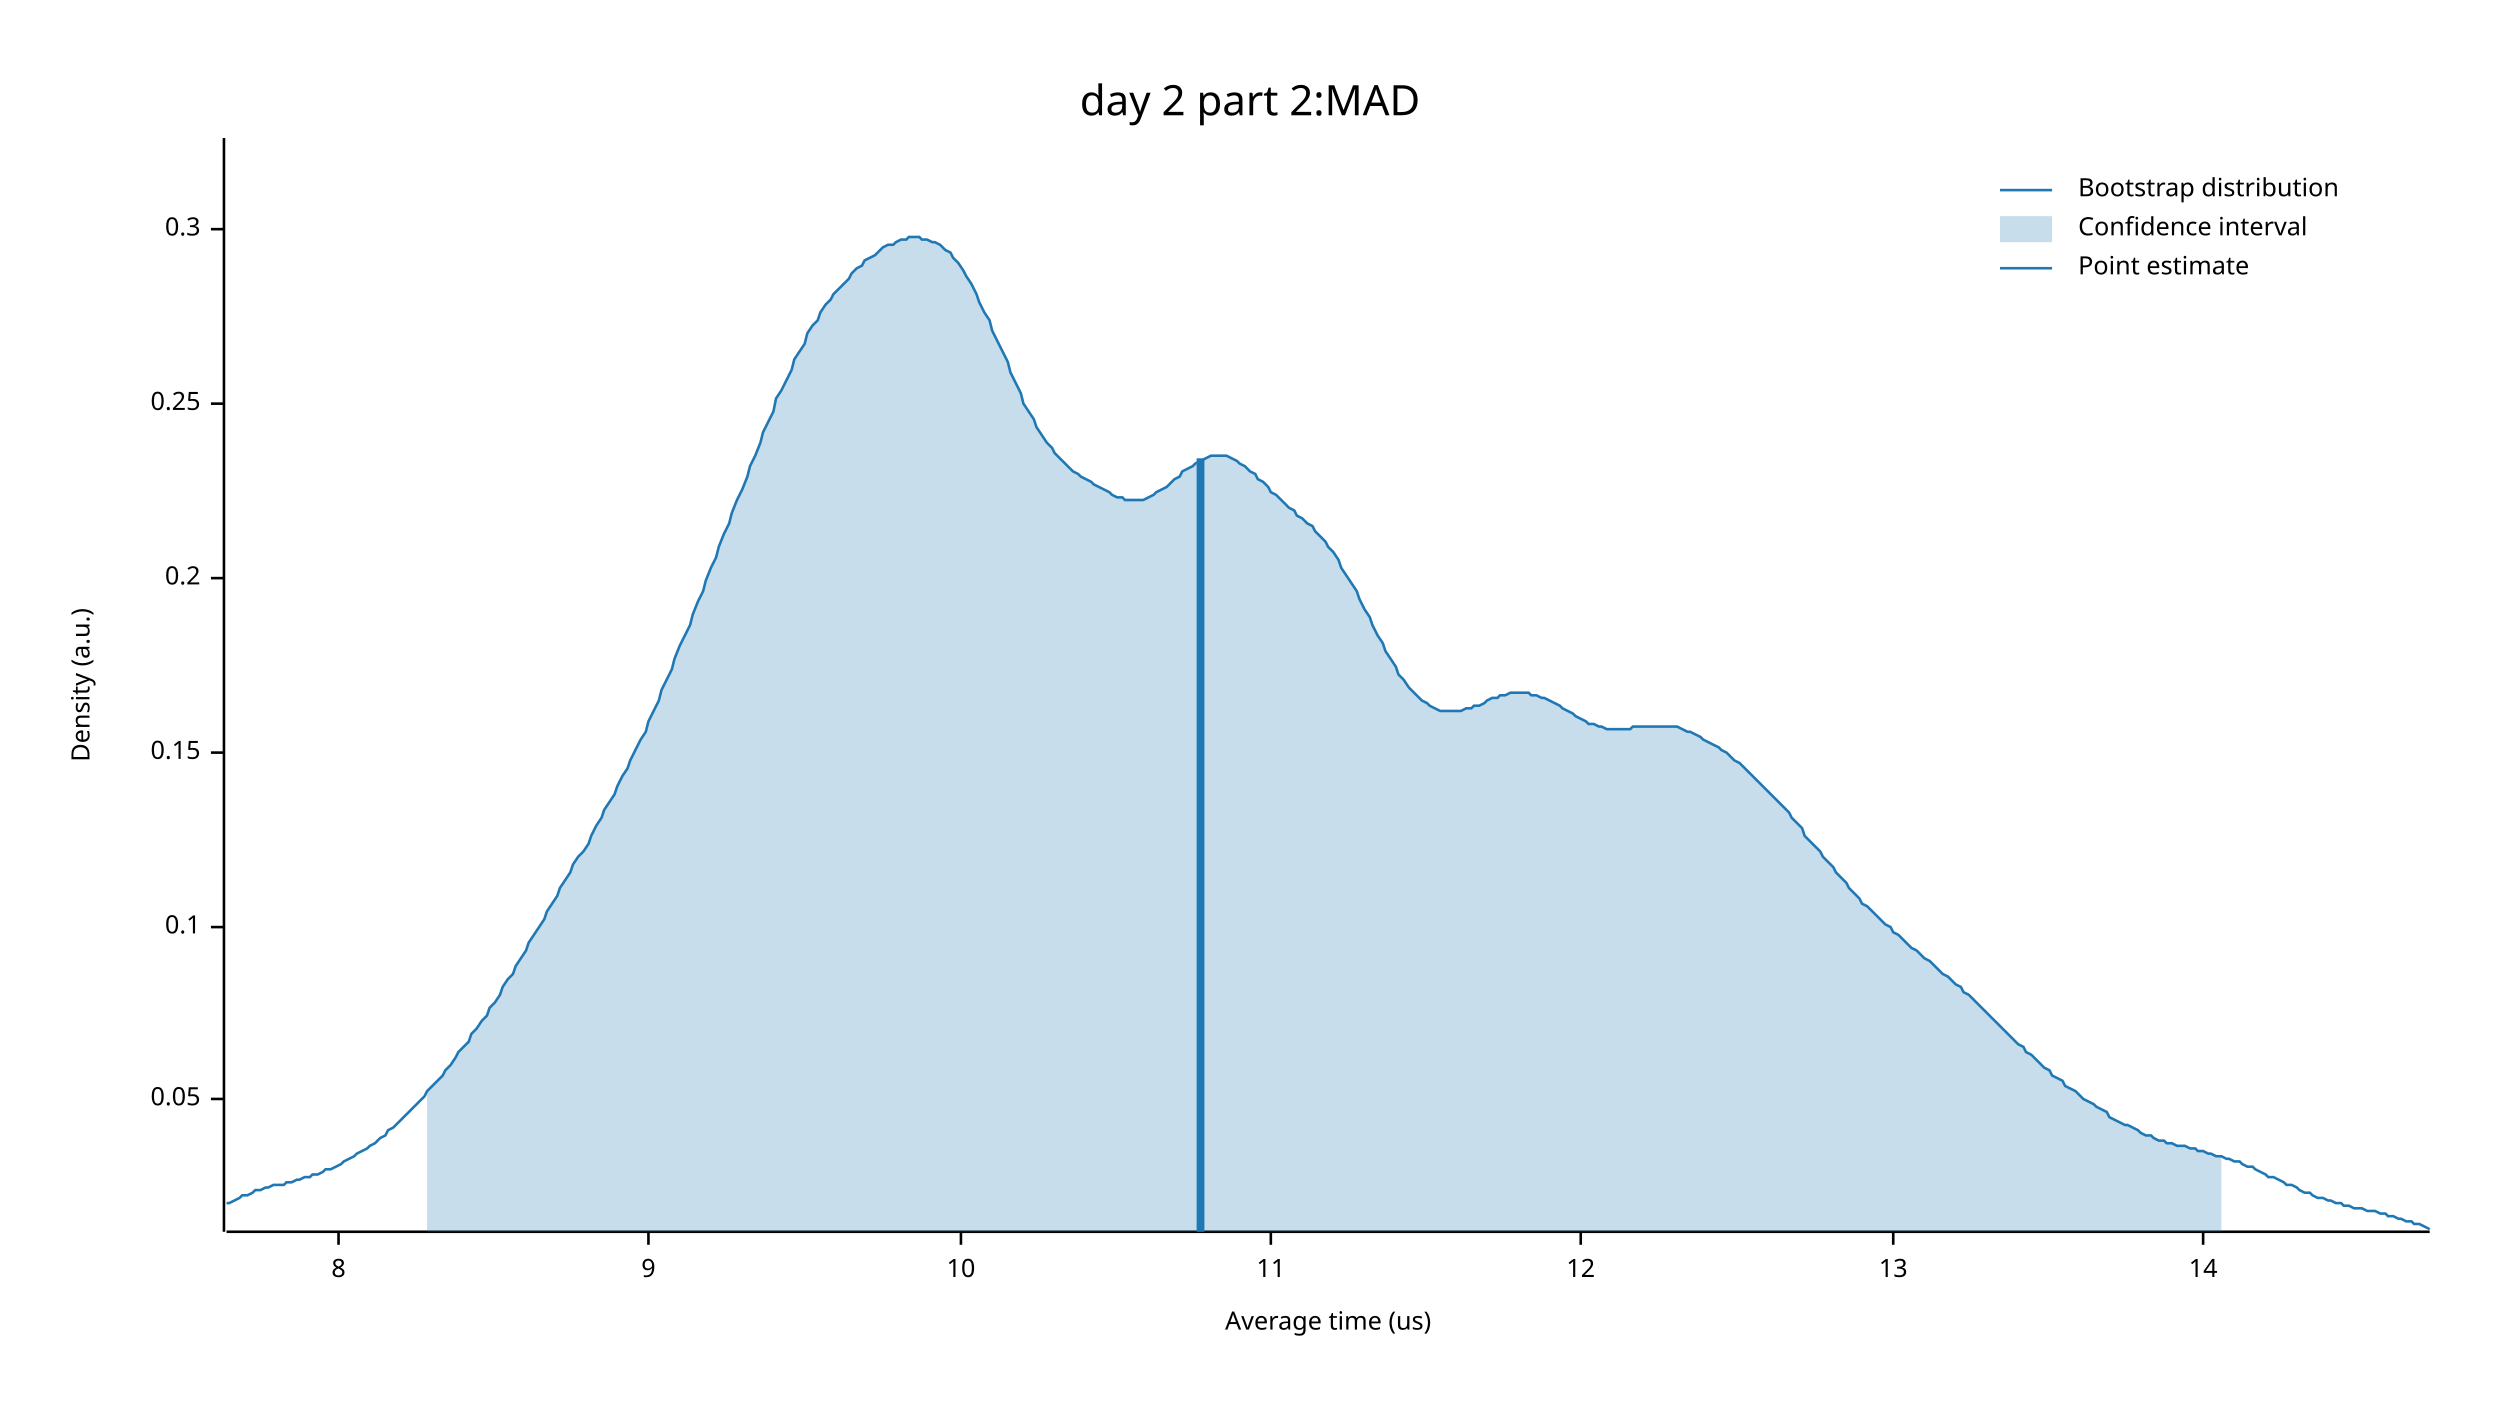
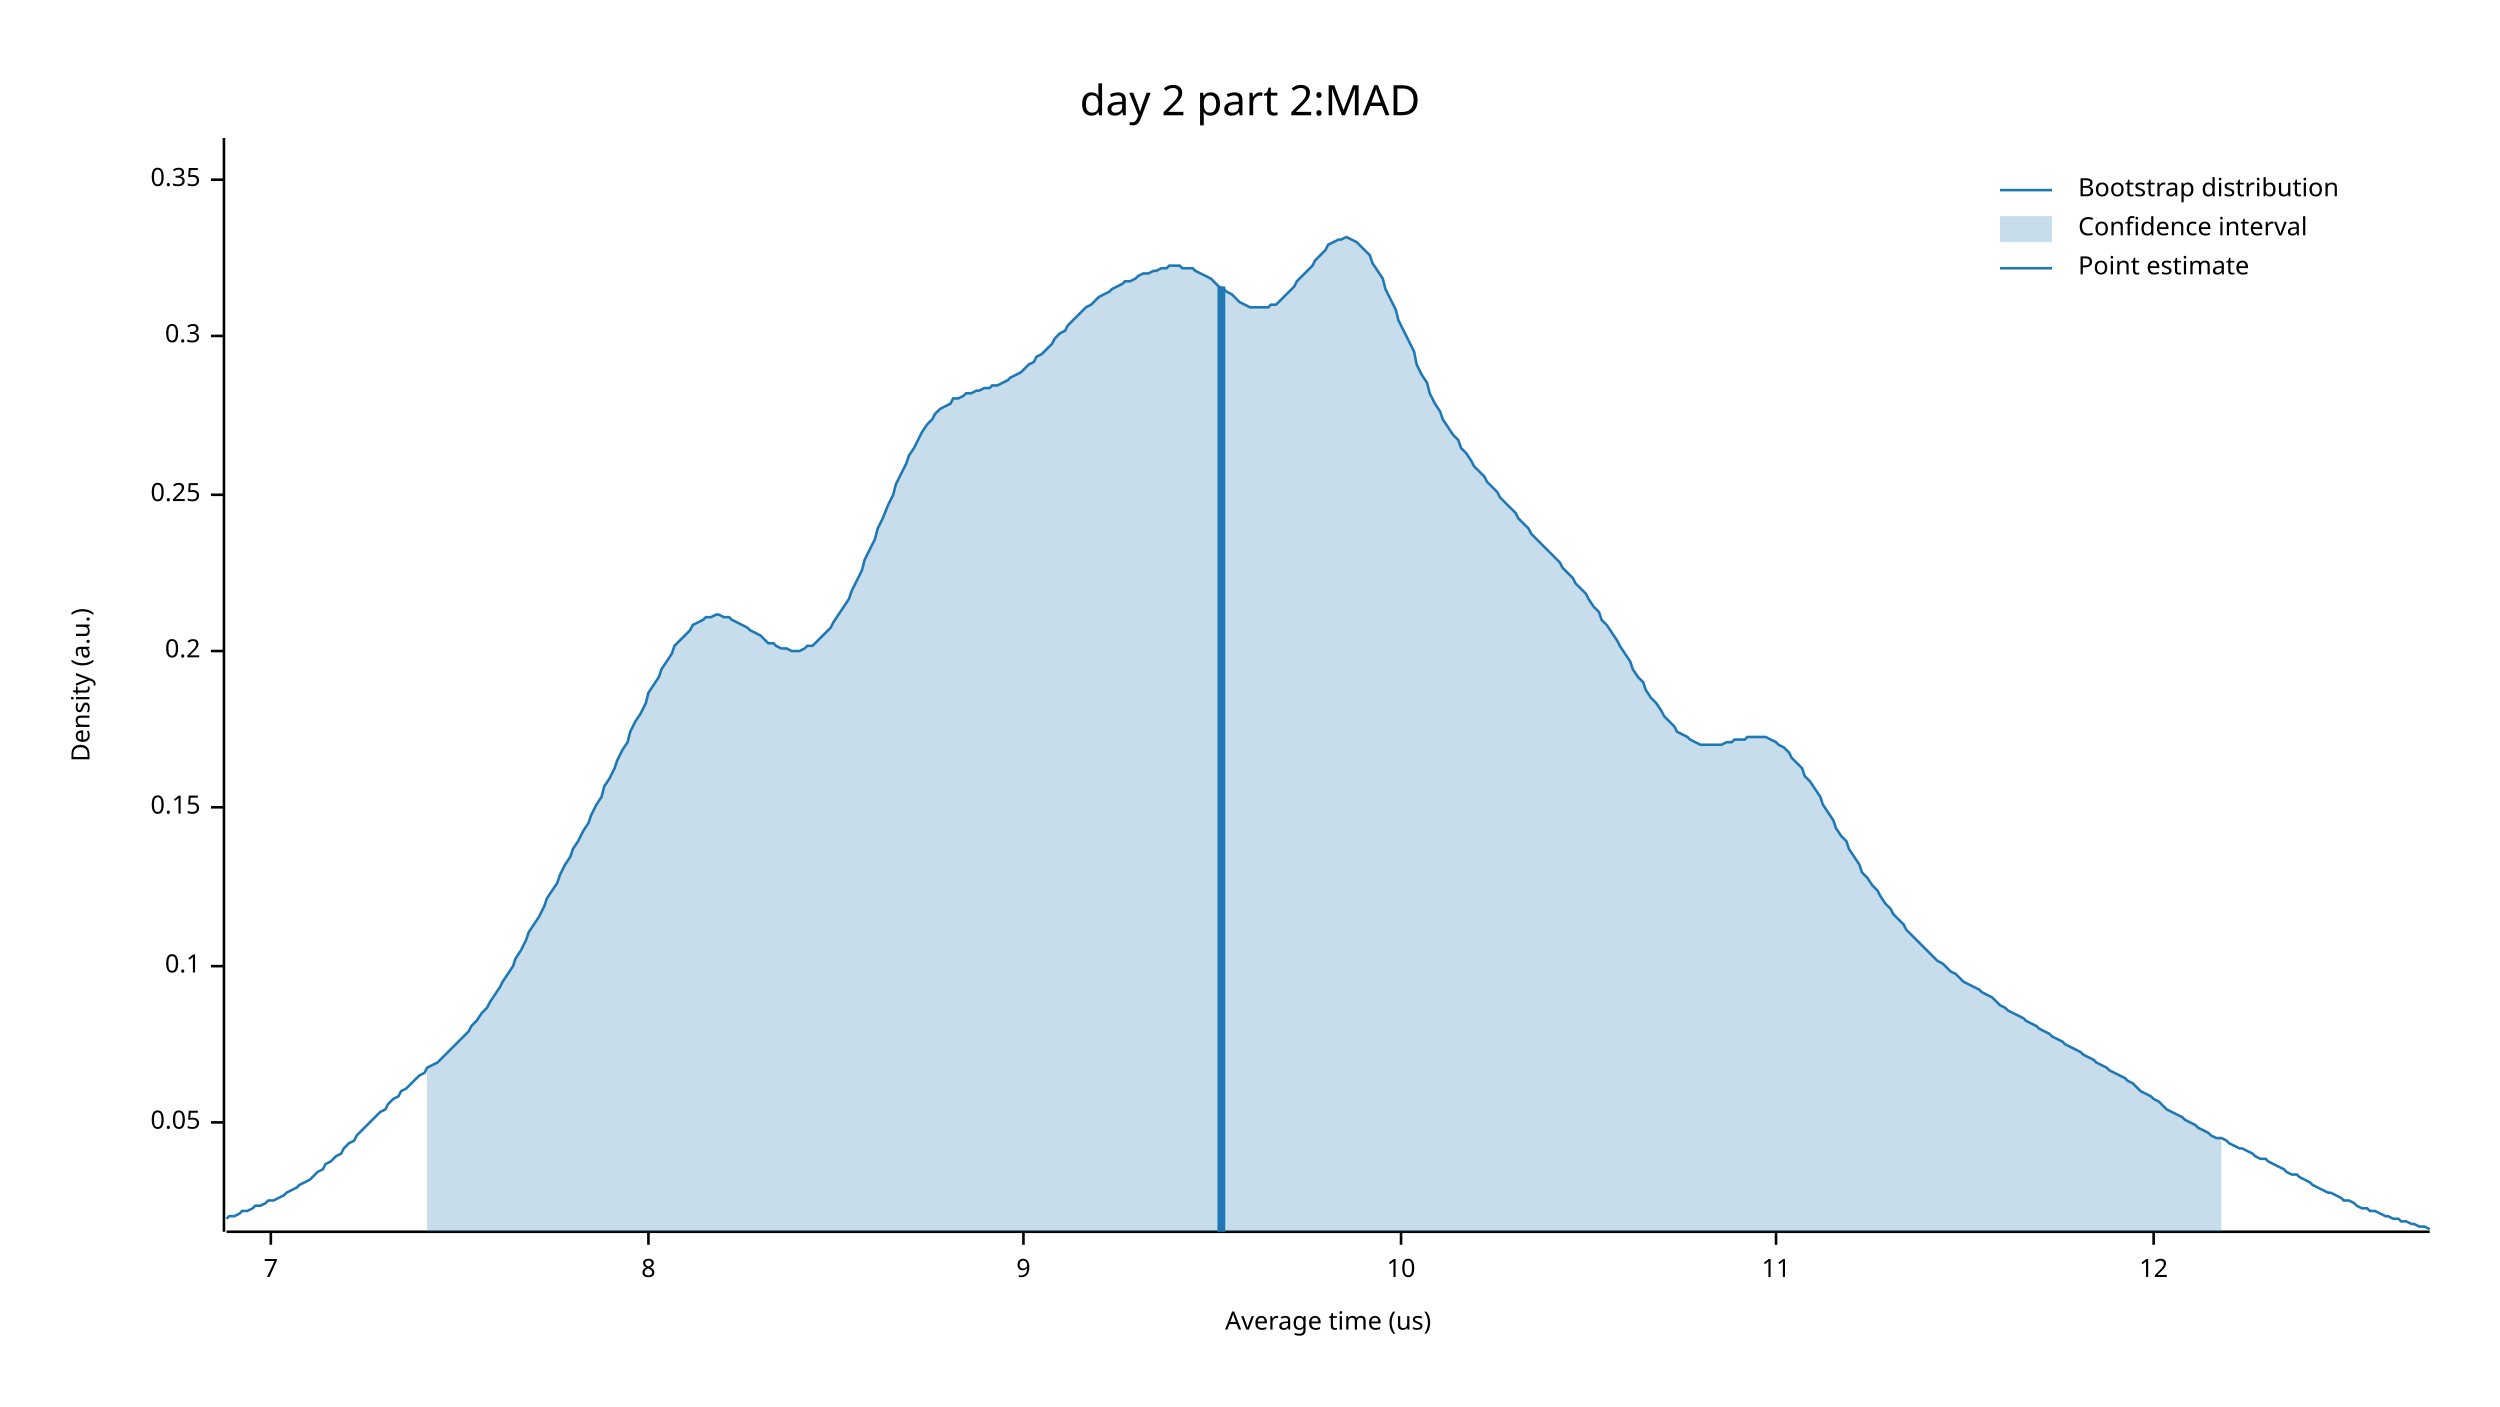
<svg xmlns="http://www.w3.org/2000/svg" width="960" height="540" viewBox="0 0 960 540">
  <text x="480" y="32" dy="0.76em" text-anchor="middle" font-family="sans-serif" font-size="16.129" opacity="1" fill="#000000">
day 2 part 2:MAD
</text>
  <text x="27" y="263" dy="0.76em" text-anchor="middle" font-family="sans-serif" font-size="9.677" opacity="1" fill="#000000" transform="rotate(270, 27, 263)">
Density (a.u.)
</text>
  <text x="510" y="513" dy="-0.5ex" text-anchor="middle" font-family="sans-serif" font-size="9.677" opacity="1" fill="#000000">
Average time (us)
</text>
  <polyline fill="none" opacity="1" stroke="#000000" stroke-width="1" points="86,53 86,473 " />
-   <text x="77" y="422" dy="0.5ex" text-anchor="end" font-family="sans-serif" font-size="9.677" opacity="1" fill="#000000">
+   <text x="77" y="431" dy="0.5ex" text-anchor="end" font-family="sans-serif" font-size="9.677" opacity="1" fill="#000000">
0.05
</text>
-   <polyline fill="none" opacity="1" stroke="#000000" stroke-width="1" points="81,422 86,422 " />
-   <text x="77" y="356" dy="0.5ex" text-anchor="end" font-family="sans-serif" font-size="9.677" opacity="1" fill="#000000">
+   <polyline fill="none" opacity="1" stroke="#000000" stroke-width="1" points="81,431 86,431 " />
+   <text x="77" y="371" dy="0.5ex" text-anchor="end" font-family="sans-serif" font-size="9.677" opacity="1" fill="#000000">
0.1
</text>
-   <polyline fill="none" opacity="1" stroke="#000000" stroke-width="1" points="81,356 86,356 " />
-   <text x="77" y="289" dy="0.5ex" text-anchor="end" font-family="sans-serif" font-size="9.677" opacity="1" fill="#000000">
+   <polyline fill="none" opacity="1" stroke="#000000" stroke-width="1" points="81,371 86,371 " />
+   <text x="77" y="310" dy="0.5ex" text-anchor="end" font-family="sans-serif" font-size="9.677" opacity="1" fill="#000000">
0.15
</text>
-   <polyline fill="none" opacity="1" stroke="#000000" stroke-width="1" points="81,289 86,289 " />
-   <text x="77" y="222" dy="0.5ex" text-anchor="end" font-family="sans-serif" font-size="9.677" opacity="1" fill="#000000">
+   <polyline fill="none" opacity="1" stroke="#000000" stroke-width="1" points="81,310 86,310 " />
+   <text x="77" y="250" dy="0.5ex" text-anchor="end" font-family="sans-serif" font-size="9.677" opacity="1" fill="#000000">
0.2
</text>
-   <polyline fill="none" opacity="1" stroke="#000000" stroke-width="1" points="81,222 86,222 " />
-   <text x="77" y="155" dy="0.5ex" text-anchor="end" font-family="sans-serif" font-size="9.677" opacity="1" fill="#000000">
+   <polyline fill="none" opacity="1" stroke="#000000" stroke-width="1" points="81,250 86,250 " />
+   <text x="77" y="190" dy="0.5ex" text-anchor="end" font-family="sans-serif" font-size="9.677" opacity="1" fill="#000000">
0.25
</text>
-   <polyline fill="none" opacity="1" stroke="#000000" stroke-width="1" points="81,155 86,155 " />
-   <text x="77" y="88" dy="0.5ex" text-anchor="end" font-family="sans-serif" font-size="9.677" opacity="1" fill="#000000">
+   <polyline fill="none" opacity="1" stroke="#000000" stroke-width="1" points="81,190 86,190 " />
+   <text x="77" y="129" dy="0.5ex" text-anchor="end" font-family="sans-serif" font-size="9.677" opacity="1" fill="#000000">
0.3
</text>
-   <polyline fill="none" opacity="1" stroke="#000000" stroke-width="1" points="81,88 86,88 " />
+   <polyline fill="none" opacity="1" stroke="#000000" stroke-width="1" points="81,129 86,129 " />
+   <text x="77" y="69" dy="0.5ex" text-anchor="end" font-family="sans-serif" font-size="9.677" opacity="1" fill="#000000">
+ 0.35
+ </text>
+   <polyline fill="none" opacity="1" stroke="#000000" stroke-width="1" points="81,69 86,69 " />
  <polyline fill="none" opacity="1" stroke="#000000" stroke-width="1" points="87,473 933,473 " />
-   <text x="130" y="483" dy="0.76em" text-anchor="middle" font-family="sans-serif" font-size="9.677" opacity="1" fill="#000000">
+   <text x="104" y="483" dy="0.76em" text-anchor="middle" font-family="sans-serif" font-size="9.677" opacity="1" fill="#000000">
+ 7
+ </text>
+   <polyline fill="none" opacity="1" stroke="#000000" stroke-width="1" points="104,473 104,478 " />
+   <text x="249" y="483" dy="0.76em" text-anchor="middle" font-family="sans-serif" font-size="9.677" opacity="1" fill="#000000">
8
</text>
-   <polyline fill="none" opacity="1" stroke="#000000" stroke-width="1" points="130,473 130,478 " />
-   <text x="249" y="483" dy="0.76em" text-anchor="middle" font-family="sans-serif" font-size="9.677" opacity="1" fill="#000000">
+   <polyline fill="none" opacity="1" stroke="#000000" stroke-width="1" points="249,473 249,478 " />
+   <text x="393" y="483" dy="0.76em" text-anchor="middle" font-family="sans-serif" font-size="9.677" opacity="1" fill="#000000">
9
</text>
-   <polyline fill="none" opacity="1" stroke="#000000" stroke-width="1" points="249,473 249,478 " />
-   <text x="369" y="483" dy="0.76em" text-anchor="middle" font-family="sans-serif" font-size="9.677" opacity="1" fill="#000000">
+   <polyline fill="none" opacity="1" stroke="#000000" stroke-width="1" points="393,473 393,478 " />
+   <text x="538" y="483" dy="0.76em" text-anchor="middle" font-family="sans-serif" font-size="9.677" opacity="1" fill="#000000">
10
</text>
-   <polyline fill="none" opacity="1" stroke="#000000" stroke-width="1" points="369,473 369,478 " />
-   <text x="488" y="483" dy="0.76em" text-anchor="middle" font-family="sans-serif" font-size="9.677" opacity="1" fill="#000000">
+   <polyline fill="none" opacity="1" stroke="#000000" stroke-width="1" points="538,473 538,478 " />
+   <text x="682" y="483" dy="0.76em" text-anchor="middle" font-family="sans-serif" font-size="9.677" opacity="1" fill="#000000">
11
</text>
-   <polyline fill="none" opacity="1" stroke="#000000" stroke-width="1" points="488,473 488,478 " />
-   <text x="607" y="483" dy="0.76em" text-anchor="middle" font-family="sans-serif" font-size="9.677" opacity="1" fill="#000000">
+   <polyline fill="none" opacity="1" stroke="#000000" stroke-width="1" points="682,473 682,478 " />
+   <text x="827" y="483" dy="0.76em" text-anchor="middle" font-family="sans-serif" font-size="9.677" opacity="1" fill="#000000">
12
</text>
-   <polyline fill="none" opacity="1" stroke="#000000" stroke-width="1" points="607,473 607,478 " />
-   <text x="727" y="483" dy="0.76em" text-anchor="middle" font-family="sans-serif" font-size="9.677" opacity="1" fill="#000000">
- 13
- </text>
-   <polyline fill="none" opacity="1" stroke="#000000" stroke-width="1" points="727,473 727,478 " />
-   <text x="846" y="483" dy="0.76em" text-anchor="middle" font-family="sans-serif" font-size="9.677" opacity="1" fill="#000000">
- 14
- </text>
-   <polyline fill="none" opacity="1" stroke="#000000" stroke-width="1" points="846,473 846,478 " />
-   <polyline fill="none" opacity="1" stroke="#1F78B4" stroke-width="1" points="87,462 88,462 90,461 92,460 93,459 95,459 97,458 98,457 100,457 102,456 103,456 105,455 107,455 109,455 110,454 112,454 114,453 115,453 117,452 119,452 120,451 122,451 124,450 125,449 127,449 129,448 131,447 132,446 134,445 136,444 137,443 139,442 141,441 142,440 144,439 146,437 148,436 149,434 151,433 153,431 154,430 156,428 158,426 159,425 161,423 163,421 164,419 166,417 168,415 170,413 171,411 173,409 175,406 176,404 178,402 180,400 181,397 183,395 185,392 187,390 188,387 190,385 192,382 193,379 195,376 197,374 198,371 200,368 202,365 203,362 205,359 207,356 209,353 210,350 212,347 214,344 215,341 217,338 219,335 220,332 222,329 224,327 226,324 227,321 229,317 231,314 232,311 234,308 236,305 237,302 239,298 241,295 242,292 244,288 246,284 248,281 249,277 251,273 253,269 254,265 256,261 258,257 259,253 261,248 263,244 265,240 266,236 268,231 270,227 271,223 273,218 275,214 276,210 278,205 280,201 281,197 283,192 285,188 287,183 288,179 290,175 292,170 293,166 295,162 297,158 298,153 300,150 302,146 304,142 305,138 307,135 309,132 310,128 312,125 314,123 315,120 317,117 319,115 320,113 322,111 324,109 326,107 327,105 329,103 331,102 332,100 334,99 336,98 337,97 339,95 341,94 343,94 344,93 346,92 348,92 349,91 351,91 353,91 354,92 356,92 358,93 359,93 361,94 363,96 365,97 366,99 368,101 370,104 371,106 373,109 375,113 376,116 378,120 380,123 381,127 383,131 385,135 387,139 388,143 390,147 392,151 393,155 395,158 397,161 398,164 400,167 402,170 404,172 405,174 407,176 409,178 410,179 412,181 414,182 415,183 417,184 419,185 420,186 422,187 424,188 426,189 427,190 429,191 431,191 432,192 434,192 436,192 437,192 439,192 441,191 443,190 444,189 446,188 448,187 449,186 451,184 453,183 454,181 456,180 458,179 459,178 461,177 463,176 465,175 466,175 468,175 470,175 471,175 473,176 475,177 476,178 478,179 480,181 482,182 483,184 485,185 487,187 488,189 490,190 492,192 493,193 495,195 497,196 498,198 500,199 502,201 504,202 505,204 507,206 509,208 510,210 512,212 514,215 515,218 517,221 519,224 521,227 522,230 524,234 526,237 527,240 529,244 531,247 532,250 534,253 536,256 537,259 539,261 541,264 543,266 544,267 546,269 548,270 549,271 551,272 553,273 554,273 556,273 558,273 560,273 561,273 563,272 565,272 566,271 568,271 570,270 571,269 573,268 575,268 576,267 578,267 580,266 582,266 583,266 585,266 587,266 588,267 590,267 592,268 593,268 595,269 597,270 599,271 600,272 602,273 604,274 605,275 607,276 609,277 610,278 612,278 614,279 615,279 617,280 619,280 621,280 622,280 624,280 626,280 627,279 629,279 631,279 632,279 634,279 636,279 638,279 639,279 641,279 643,279 644,279 646,280 648,281 649,281 651,282 653,283 654,284 656,285 658,286 660,287 661,288 663,289 665,291 666,292 668,293 670,295 671,296 673,298 675,300 676,301 678,303 680,305 682,307 683,308 685,310 687,312 688,314 690,316 692,318 693,321 695,323 697,325 699,327 700,329 702,331 704,333 705,335 707,337 709,339 710,341 712,343 714,345 715,347 717,348 719,350 721,352 722,353 724,355 726,356 727,358 729,359 731,361 732,362 734,364 736,365 738,367 739,368 741,369 743,371 744,372 746,374 748,375 749,376 751,378 753,379 754,381 756,382 758,384 760,386 761,387 763,389 765,391 766,392 768,394 770,396 771,397 773,399 775,401 777,402 778,404 780,405 782,407 783,408 785,410 787,411 788,413 790,414 792,415 793,417 795,418 797,419 799,421 800,422 802,423 804,424 805,425 807,426 809,427 810,429 812,430 814,431 816,432 817,432 819,433 821,434 822,435 824,436 826,436 827,437 829,438 831,438 832,439 834,439 836,440 838,440 839,440 841,441 843,441 844,442 846,442 848,443 849,443 851,444 853,444 855,445 856,445 858,446 860,446 861,447 863,448 865,448 866,449 868,450 870,451 871,452 873,452 875,453 877,454 878,455 880,455 882,456 883,457 885,458 887,458 888,459 890,460 892,460 894,461 895,461 897,462 899,462 900,463 902,463 904,464 905,464 907,464 909,465 910,465 912,465 914,466 916,466 917,467 919,467 921,468 922,468 924,469 926,469 927,470 929,470 931,471 933,472 " />
-   <polygon opacity="0.25" fill="#1F78B4" points="164,419 166,417 168,415 170,413 171,411 173,409 175,406 176,404 178,402 180,400 181,397 183,395 185,392 187,390 188,387 190,385 192,382 193,379 195,376 197,374 198,371 200,368 202,365 203,362 205,359 207,356 209,353 210,350 212,347 214,344 215,341 217,338 219,335 220,332 222,329 224,327 226,324 227,321 229,317 231,314 232,311 234,308 236,305 237,302 239,298 241,295 242,292 244,288 246,284 248,281 249,277 251,273 253,269 254,265 256,261 258,257 259,253 261,248 263,244 265,240 266,236 268,231 270,227 271,223 273,218 275,214 276,210 278,205 280,201 281,197 283,192 285,188 287,183 288,179 290,175 292,170 293,166 295,162 297,158 298,153 300,150 302,146 304,142 305,138 307,135 309,132 310,128 312,125 314,123 315,120 317,117 319,115 320,113 322,111 324,109 326,107 327,105 329,103 331,102 332,100 334,99 336,98 337,97 339,95 341,94 343,94 344,93 346,92 348,92 349,91 351,91 353,91 354,92 356,92 358,93 359,93 361,94 363,96 365,97 366,99 368,101 370,104 371,106 373,109 375,113 376,116 378,120 380,123 381,127 383,131 385,135 387,139 388,143 390,147 392,151 393,155 395,158 397,161 398,164 400,167 402,170 404,172 405,174 407,176 409,178 410,179 412,181 414,182 415,183 417,184 419,185 420,186 422,187 424,188 426,189 427,190 429,191 431,191 432,192 434,192 436,192 437,192 439,192 441,191 443,190 444,189 446,188 448,187 449,186 451,184 453,183 454,181 456,180 458,179 459,178 461,177 463,176 465,175 466,175 468,175 470,175 471,175 473,176 475,177 476,178 478,179 480,181 482,182 483,184 485,185 487,187 488,189 490,190 492,192 493,193 495,195 497,196 498,198 500,199 502,201 504,202 505,204 507,206 509,208 510,210 512,212 514,215 515,218 517,221 519,224 521,227 522,230 524,234 526,237 527,240 529,244 531,247 532,250 534,253 536,256 537,259 539,261 541,264 543,266 544,267 546,269 548,270 549,271 551,272 553,273 554,273 556,273 558,273 560,273 561,273 563,272 565,272 566,271 568,271 570,270 571,269 573,268 575,268 576,267 578,267 580,266 582,266 583,266 585,266 587,266 588,267 590,267 592,268 593,268 595,269 597,270 599,271 600,272 602,273 604,274 605,275 607,276 609,277 610,278 612,278 614,279 615,279 617,280 619,280 621,280 622,280 624,280 626,280 627,279 629,279 631,279 632,279 634,279 636,279 638,279 639,279 641,279 643,279 644,279 646,280 648,281 649,281 651,282 653,283 654,284 656,285 658,286 660,287 661,288 663,289 665,291 666,292 668,293 670,295 671,296 673,298 675,300 676,301 678,303 680,305 682,307 683,308 685,310 687,312 688,314 690,316 692,318 693,321 695,323 697,325 699,327 700,329 702,331 704,333 705,335 707,337 709,339 710,341 712,343 714,345 715,347 717,348 719,350 721,352 722,353 724,355 726,356 727,358 729,359 731,361 732,362 734,364 736,365 738,367 739,368 741,369 743,371 744,372 746,374 748,375 749,376 751,378 753,379 754,381 756,382 758,384 760,386 761,387 763,389 765,391 766,392 768,394 770,396 771,397 773,399 775,401 777,402 778,404 780,405 782,407 783,408 785,410 787,411 788,413 790,414 792,415 793,417 795,418 797,419 799,421 800,422 802,423 804,424 805,425 807,426 809,427 810,429 812,430 814,431 816,432 817,432 819,433 821,434 822,435 824,436 826,436 827,437 829,438 831,438 832,439 834,439 836,440 838,440 839,440 841,441 843,441 844,442 846,442 848,443 849,443 851,444 853,444 853,473 164,473 " />
-   <polyline fill="none" opacity="1" stroke="#1F78B4" stroke-width="3" points="461,473 461,176 " />
+   <polyline fill="none" opacity="1" stroke="#000000" stroke-width="1" points="827,473 827,478 " />
+   <polyline fill="none" opacity="1" stroke="#1F78B4" stroke-width="1" points="87,468 88,467 90,467 92,466 93,465 95,465 97,464 98,463 100,463 102,462 103,461 105,461 107,460 109,459 110,458 112,457 114,456 115,455 117,454 119,453 120,452 122,450 124,449 125,447 127,446 129,444 131,443 132,441 134,439 136,438 137,436 139,434 141,432 142,431 144,429 146,427 148,426 149,424 151,422 153,421 154,419 156,418 158,416 159,415 161,413 163,412 164,410 166,409 168,408 170,406 171,405 173,403 175,401 176,400 178,398 180,396 181,394 183,392 185,389 187,387 188,385 190,382 192,379 193,377 195,374 197,371 198,368 200,365 202,361 203,358 205,355 207,352 209,348 210,345 212,342 214,339 215,336 217,332 219,329 220,326 222,323 224,319 226,316 227,313 229,309 231,306 232,302 234,299 236,295 237,292 239,288 241,285 242,281 244,277 246,274 248,270 249,266 251,263 253,260 254,257 256,254 258,251 259,248 261,246 263,244 265,242 266,240 268,239 270,238 271,237 273,237 275,236 276,236 278,237 280,237 281,238 283,239 285,240 287,241 288,242 290,243 292,244 293,245 295,247 297,247 298,248 300,249 302,249 304,250 305,250 307,250 309,249 310,248 312,248 314,246 315,245 317,243 319,241 320,239 322,236 324,233 326,230 327,227 329,223 331,219 332,215 334,211 336,207 337,203 339,199 341,194 343,190 344,186 346,182 348,178 349,175 351,172 353,168 354,166 356,163 358,161 359,159 361,157 363,156 365,155 366,153 368,153 370,152 371,151 373,151 375,150 376,150 378,149 380,149 381,148 383,148 385,147 387,146 388,145 390,144 392,143 393,142 395,140 397,139 398,137 400,136 402,134 404,132 405,130 407,128 409,127 410,125 412,123 414,121 415,120 417,118 419,117 420,116 422,114 424,113 426,112 427,111 429,110 431,109 432,108 434,108 436,107 437,106 439,105 441,105 443,104 444,104 446,103 448,103 449,102 451,102 453,102 454,103 456,103 458,103 459,104 461,105 463,106 465,107 466,108 468,110 470,111 471,112 473,113 475,115 476,116 478,117 480,118 482,118 483,118 485,118 487,118 488,117 490,117 492,115 493,114 495,112 497,110 498,108 500,106 502,104 504,102 505,100 507,98 509,96 510,94 512,93 514,92 515,92 517,91 519,92 521,93 522,94 524,96 526,98 527,101 529,104 531,107 532,111 534,115 536,119 537,123 539,127 541,131 543,135 544,140 546,144 548,147 549,151 551,155 553,158 554,161 556,164 558,167 560,169 561,172 563,174 565,177 566,179 568,181 570,183 571,185 573,187 575,189 576,191 578,193 580,195 582,197 583,199 585,201 587,203 588,205 590,207 592,209 593,210 595,212 597,214 599,216 600,218 602,220 604,222 605,224 607,226 609,228 610,230 612,233 614,235 615,238 617,240 619,243 621,246 622,248 624,251 626,254 627,257 629,260 631,262 632,265 634,268 636,270 638,273 639,275 641,277 643,279 644,281 646,282 648,283 649,284 651,285 653,286 654,286 656,286 658,286 660,286 661,286 663,285 665,285 666,284 668,284 670,284 671,283 673,283 675,283 676,283 678,283 680,284 682,285 683,286 685,287 687,289 688,291 690,293 692,295 693,298 695,300 697,303 699,306 700,309 702,312 704,315 705,318 707,321 709,323 710,326 712,329 714,332 715,335 717,337 719,340 721,342 722,344 724,347 726,349 727,351 729,353 731,355 732,357 734,359 736,361 738,363 739,364 741,366 743,368 744,369 746,370 748,372 749,373 751,374 753,376 754,377 756,378 758,379 760,380 761,381 763,382 765,383 766,384 768,386 770,387 771,388 773,389 775,390 777,391 778,392 780,393 782,394 783,395 785,396 787,397 788,398 790,399 792,400 793,401 795,402 797,403 799,404 800,405 802,406 804,407 805,408 807,409 809,410 810,411 812,412 814,413 816,414 817,415 819,416 821,418 822,419 824,420 826,421 827,422 829,423 831,425 832,426 834,427 836,428 838,429 839,430 841,431 843,432 844,433 846,434 848,435 849,436 851,437 853,437 855,438 856,439 858,440 860,441 861,441 863,442 865,443 866,444 868,445 870,445 871,446 873,447 875,448 877,449 878,450 880,451 882,451 883,452 885,453 887,454 888,455 890,456 892,457 894,458 895,458 897,459 899,460 900,461 902,461 904,462 905,463 907,464 909,464 910,465 912,465 914,466 916,467 917,467 919,468 921,468 922,469 924,469 926,470 927,470 929,471 931,471 933,472 " />
+   <polygon opacity="0.25" fill="#1F78B4" points="164,410 166,409 168,408 170,406 171,405 173,403 175,401 176,400 178,398 180,396 181,394 183,392 185,389 187,387 188,385 190,382 192,379 193,377 195,374 197,371 198,368 200,365 202,361 203,358 205,355 207,352 209,348 210,345 212,342 214,339 215,336 217,332 219,329 220,326 222,323 224,319 226,316 227,313 229,309 231,306 232,302 234,299 236,295 237,292 239,288 241,285 242,281 244,277 246,274 248,270 249,266 251,263 253,260 254,257 256,254 258,251 259,248 261,246 263,244 265,242 266,240 268,239 270,238 271,237 273,237 275,236 276,236 278,237 280,237 281,238 283,239 285,240 287,241 288,242 290,243 292,244 293,245 295,247 297,247 298,248 300,249 302,249 304,250 305,250 307,250 309,249 310,248 312,248 314,246 315,245 317,243 319,241 320,239 322,236 324,233 326,230 327,227 329,223 331,219 332,215 334,211 336,207 337,203 339,199 341,194 343,190 344,186 346,182 348,178 349,175 351,172 353,168 354,166 356,163 358,161 359,159 361,157 363,156 365,155 366,153 368,153 370,152 371,151 373,151 375,150 376,150 378,149 380,149 381,148 383,148 385,147 387,146 388,145 390,144 392,143 393,142 395,140 397,139 398,137 400,136 402,134 404,132 405,130 407,128 409,127 410,125 412,123 414,121 415,120 417,118 419,117 420,116 422,114 424,113 426,112 427,111 429,110 431,109 432,108 434,108 436,107 437,106 439,105 441,105 443,104 444,104 446,103 448,103 449,102 451,102 453,102 454,103 456,103 458,103 459,104 461,105 463,106 465,107 466,108 468,110 470,111 471,112 473,113 475,115 476,116 478,117 480,118 482,118 483,118 485,118 487,118 488,117 490,117 492,115 493,114 495,112 497,110 498,108 500,106 502,104 504,102 505,100 507,98 509,96 510,94 512,93 514,92 515,92 517,91 519,92 521,93 522,94 524,96 526,98 527,101 529,104 531,107 532,111 534,115 536,119 537,123 539,127 541,131 543,135 544,140 546,144 548,147 549,151 551,155 553,158 554,161 556,164 558,167 560,169 561,172 563,174 565,177 566,179 568,181 570,183 571,185 573,187 575,189 576,191 578,193 580,195 582,197 583,199 585,201 587,203 588,205 590,207 592,209 593,210 595,212 597,214 599,216 600,218 602,220 604,222 605,224 607,226 609,228 610,230 612,233 614,235 615,238 617,240 619,243 621,246 622,248 624,251 626,254 627,257 629,260 631,262 632,265 634,268 636,270 638,273 639,275 641,277 643,279 644,281 646,282 648,283 649,284 651,285 653,286 654,286 656,286 658,286 660,286 661,286 663,285 665,285 666,284 668,284 670,284 671,283 673,283 675,283 676,283 678,283 680,284 682,285 683,286 685,287 687,289 688,291 690,293 692,295 693,298 695,300 697,303 699,306 700,309 702,312 704,315 705,318 707,321 709,323 710,326 712,329 714,332 715,335 717,337 719,340 721,342 722,344 724,347 726,349 727,351 729,353 731,355 732,357 734,359 736,361 738,363 739,364 741,366 743,368 744,369 746,370 748,372 749,373 751,374 753,376 754,377 756,378 758,379 760,380 761,381 763,382 765,383 766,384 768,386 770,387 771,388 773,389 775,390 777,391 778,392 780,393 782,394 783,395 785,396 787,397 788,398 790,399 792,400 793,401 795,402 797,403 799,404 800,405 802,406 804,407 805,408 807,409 809,410 810,411 812,412 814,413 816,414 817,415 819,416 821,418 822,419 824,420 826,421 827,422 829,423 831,425 832,426 834,427 836,428 838,429 839,430 841,431 843,432 844,433 846,434 848,435 849,436 851,437 853,437 853,473 164,473 " />
+   <polyline fill="none" opacity="1" stroke="#1F78B4" stroke-width="3" points="469,473 469,110 " />
  <text x="798" y="68" dy="0.76em" text-anchor="start" font-family="sans-serif" font-size="9.677" opacity="1" fill="#000000">
Bootstrap distribution
</text>
  <text x="798" y="83" dy="0.76em" text-anchor="start" font-family="sans-serif" font-size="9.677" opacity="1" fill="#000000">
Confidence interval
</text>
  <text x="798" y="98" dy="0.76em" text-anchor="start" font-family="sans-serif" font-size="9.677" opacity="1" fill="#000000">
Point estimate
</text>
  <polyline fill="none" opacity="1" stroke="#1F78B4" stroke-width="1" points="768,73 788,73 " />
  <rect x="768" y="83" width="20" height="10" opacity="0.25" fill="#1F78B4" stroke="none" />
  <polyline fill="none" opacity="1" stroke="#1F78B4" stroke-width="1" points="768,103 788,103 " />
</svg>
